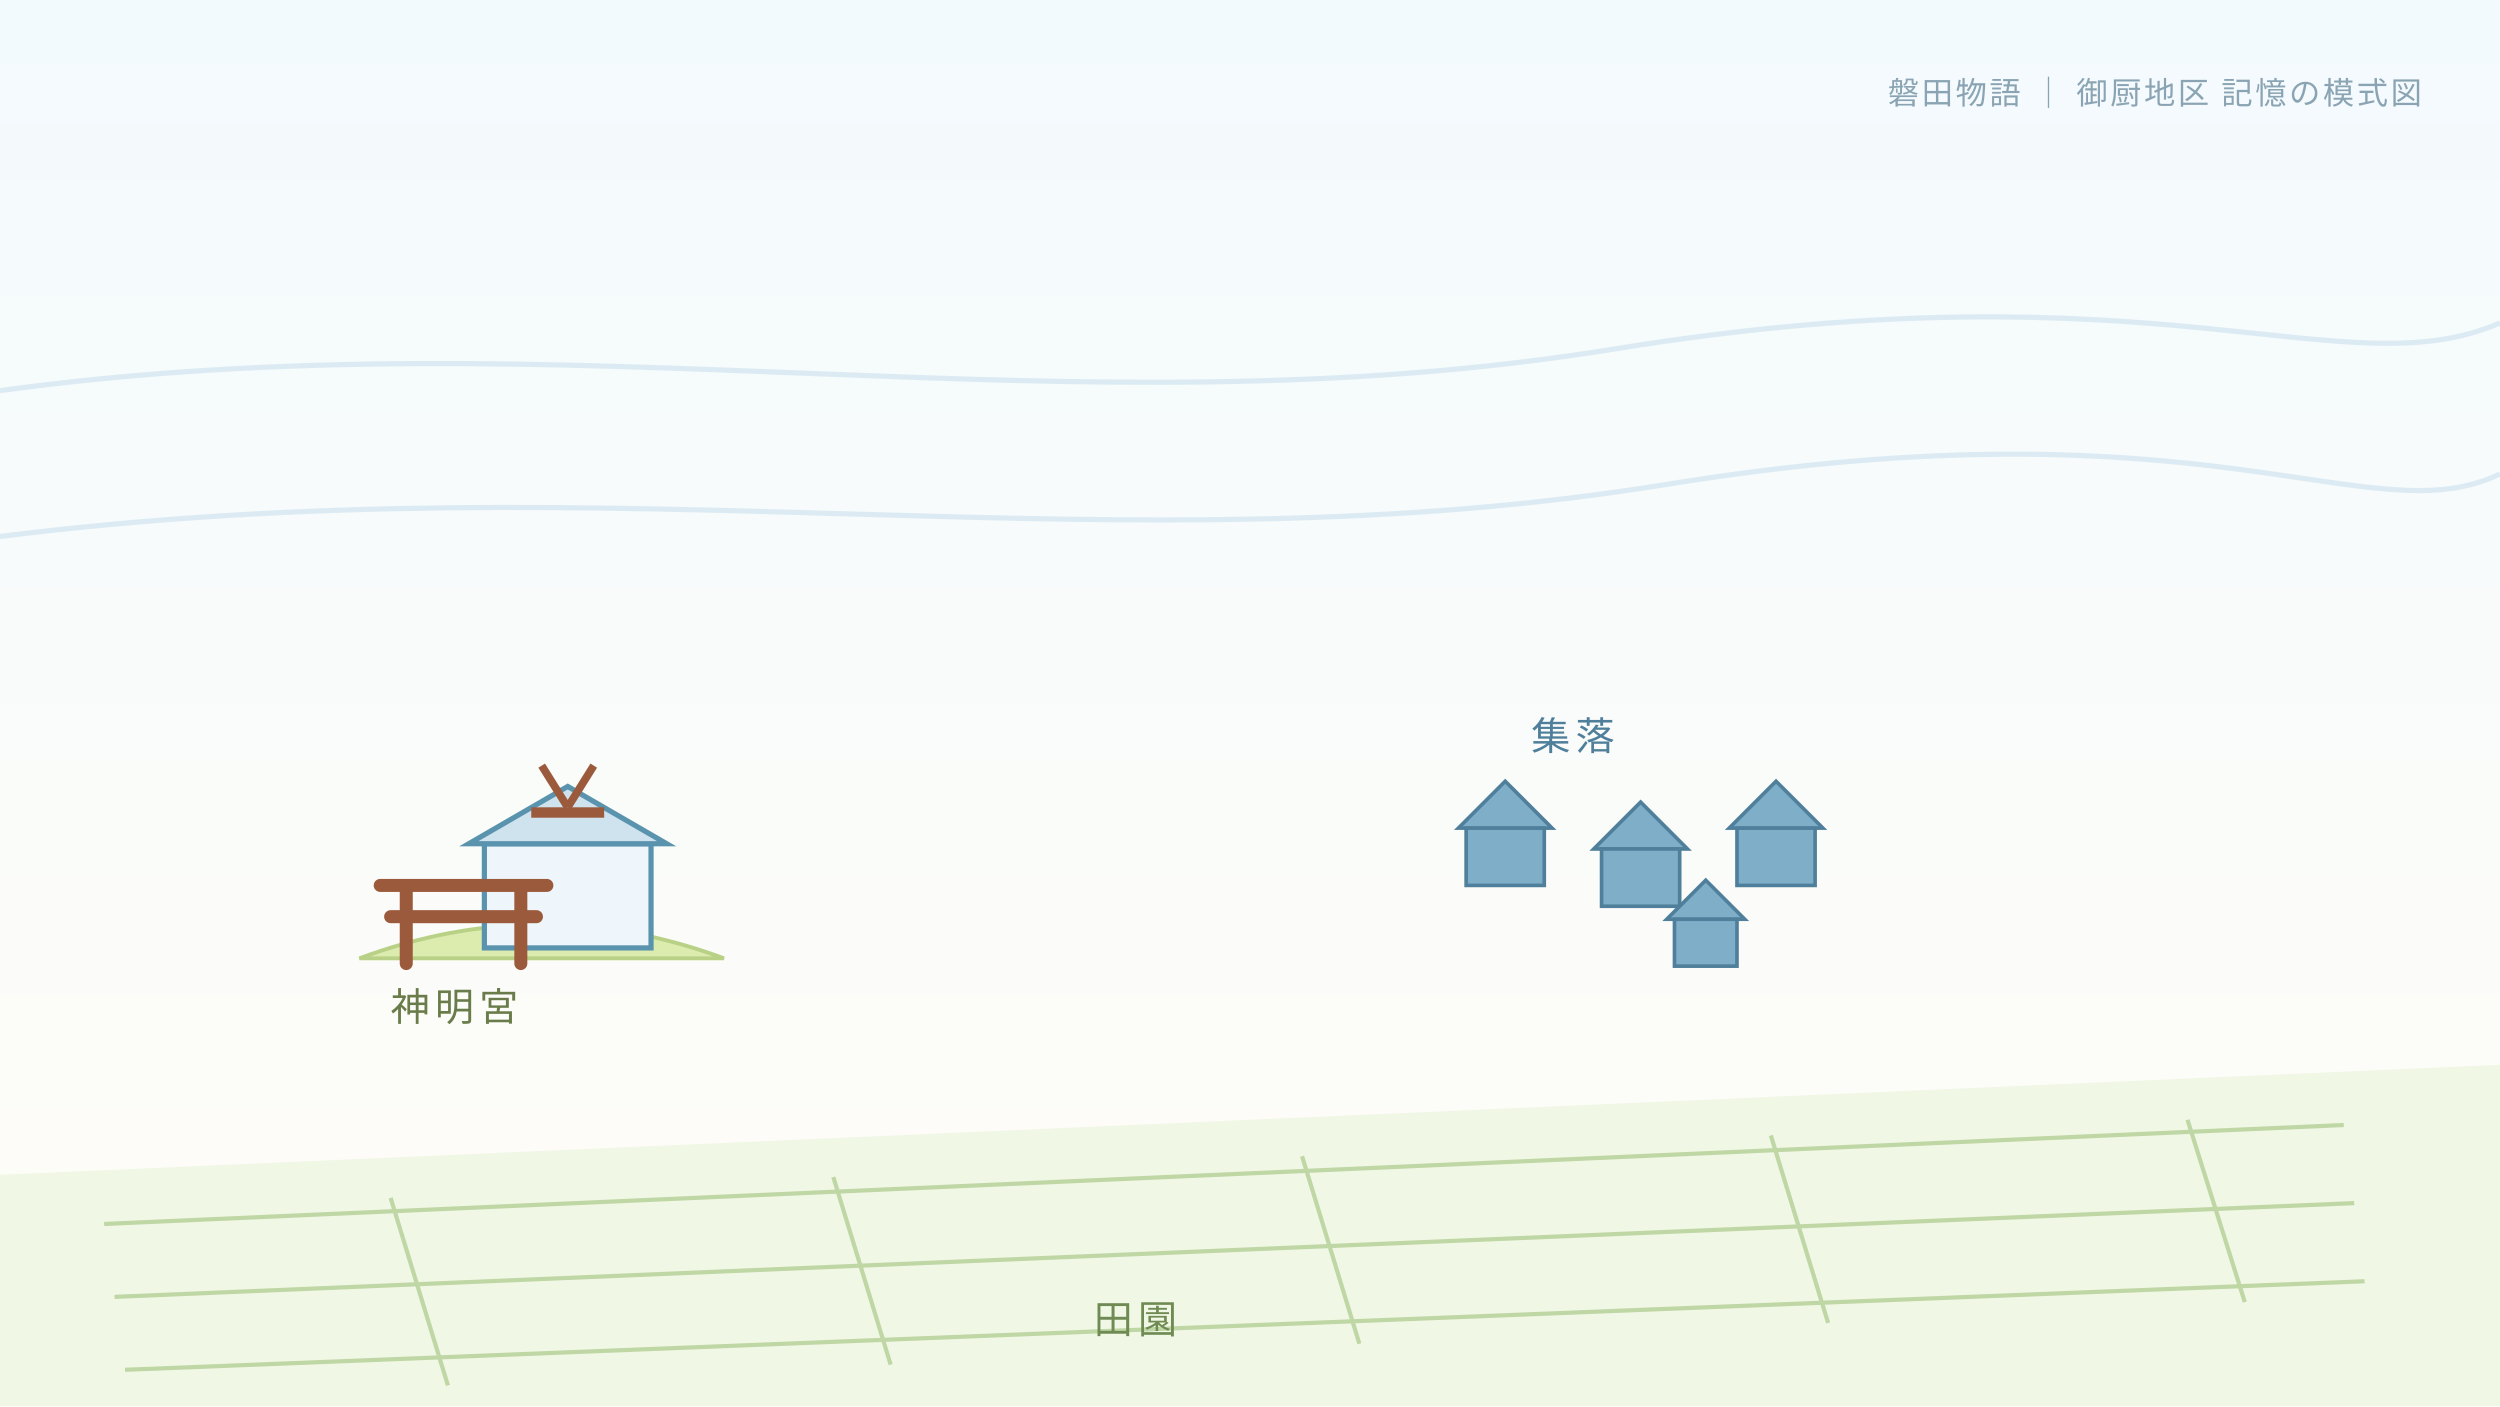
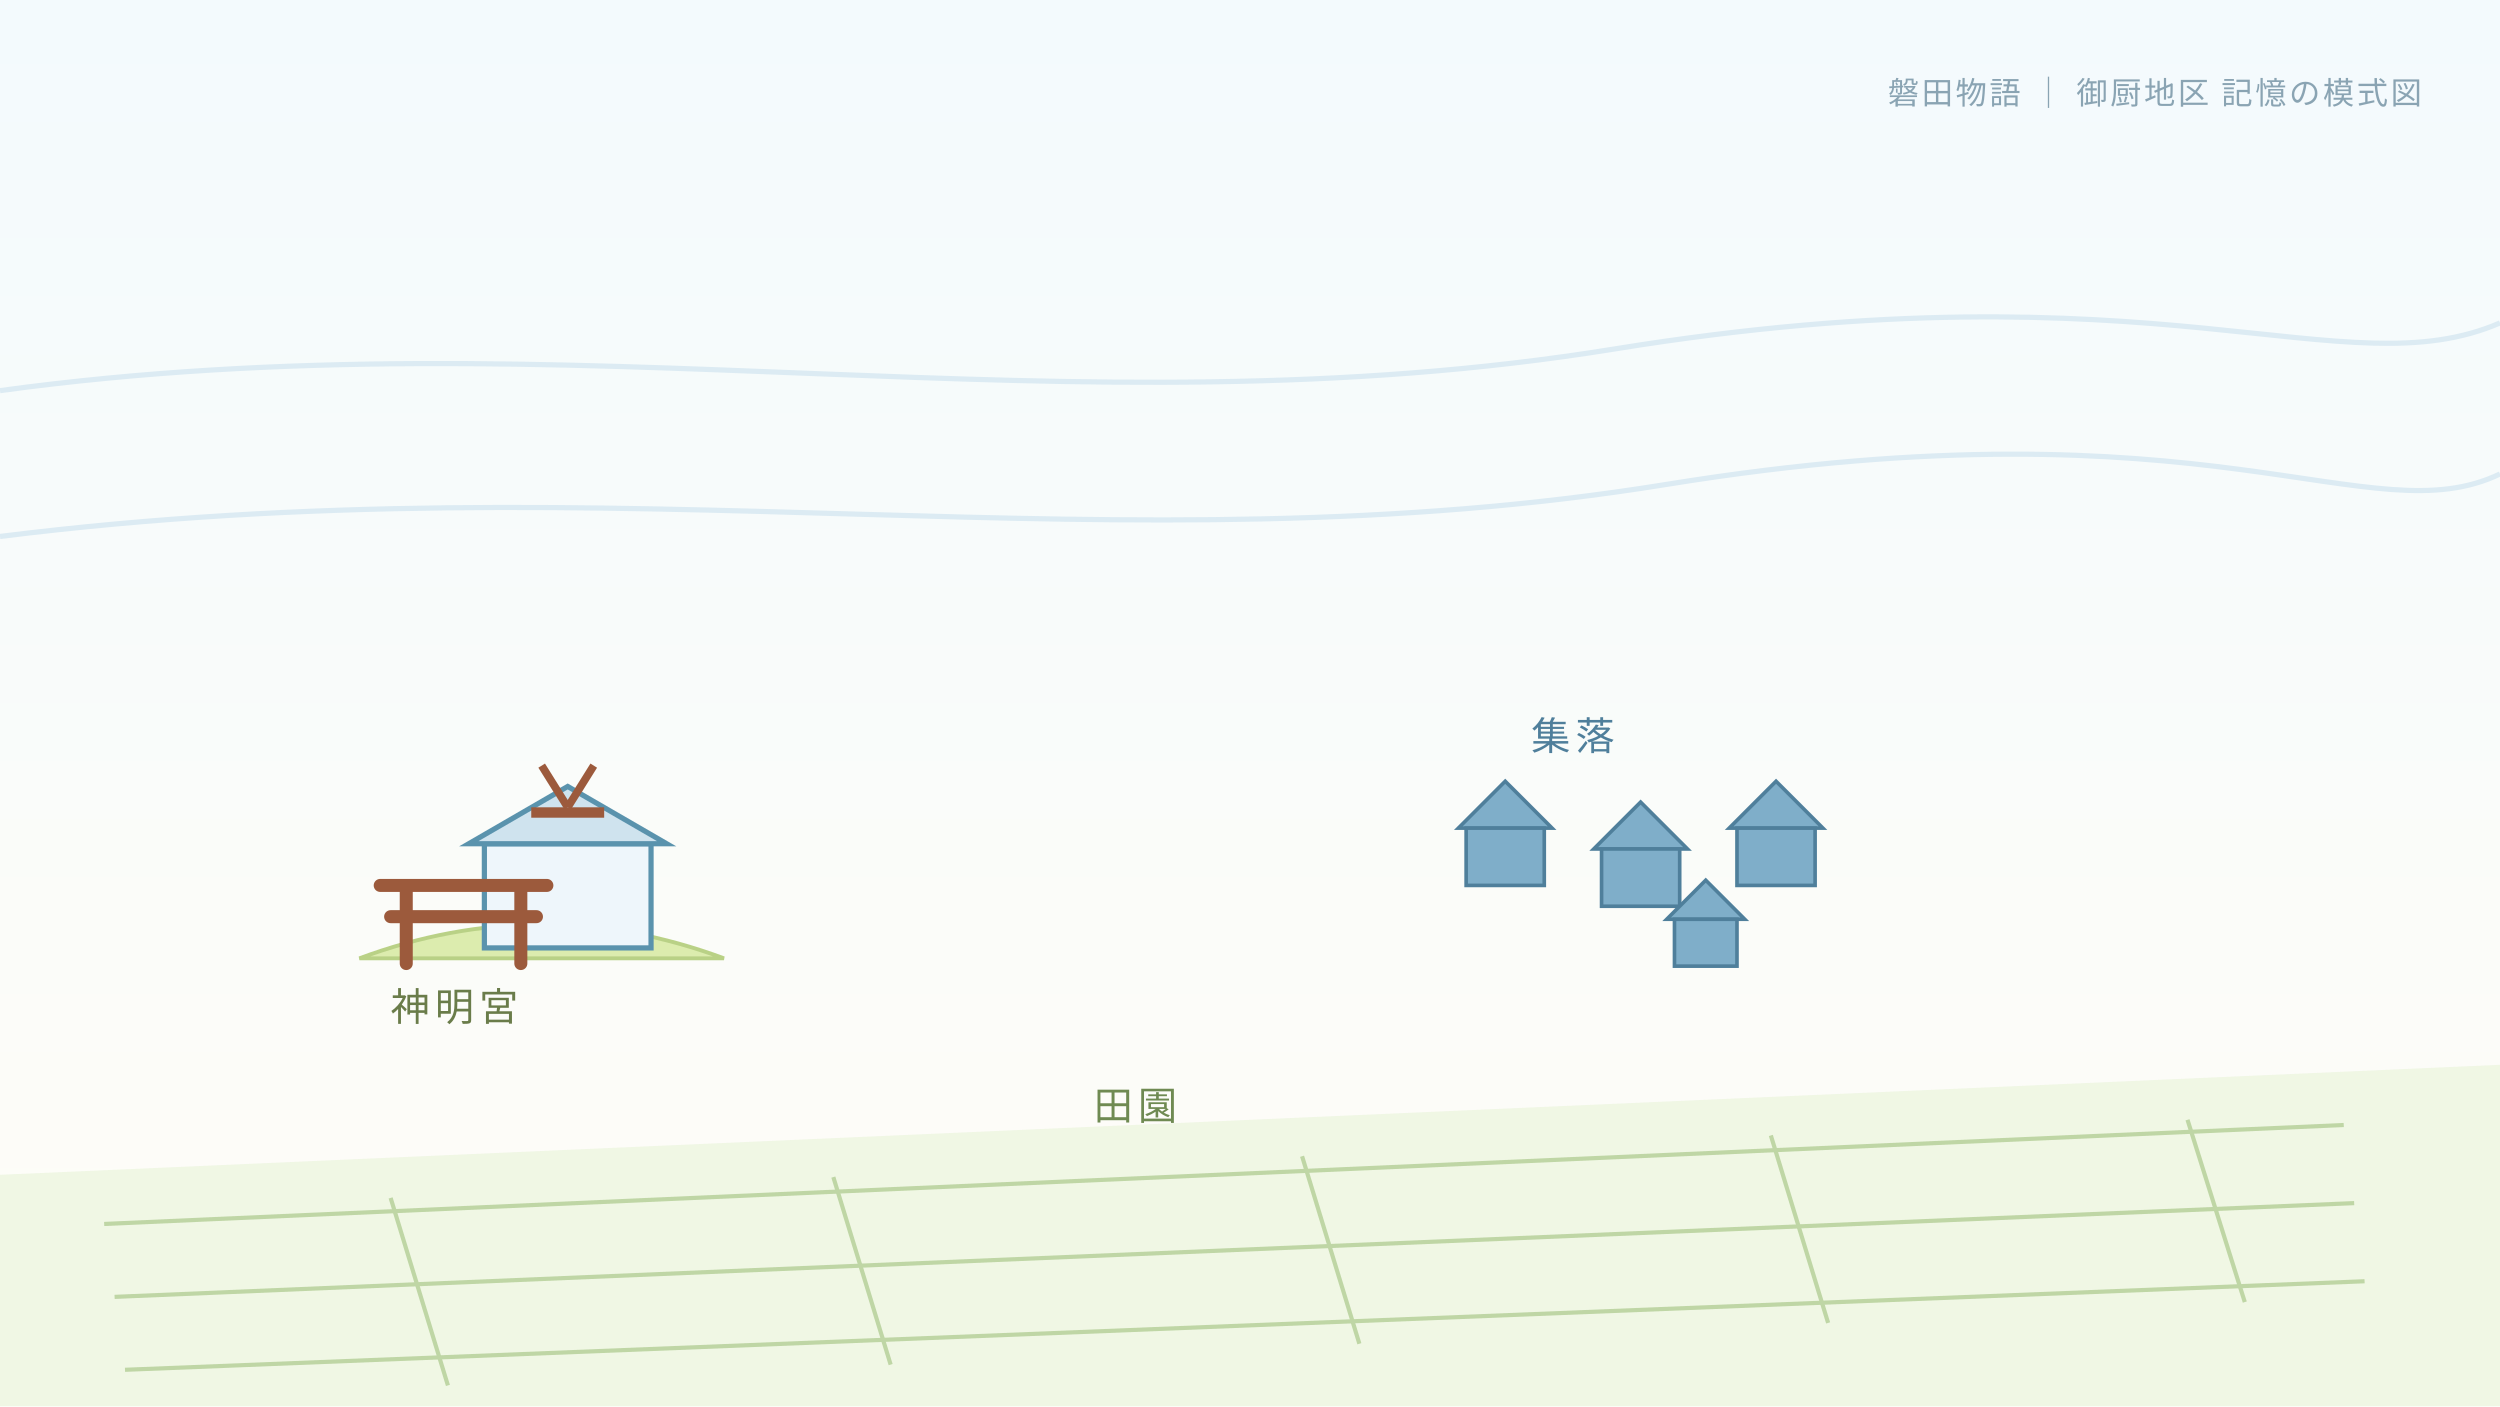
- <svg xmlns="http://www.w3.org/2000/svg" viewBox="0 0 960 540" role="img" aria-label="御厨地区の田園・集落・神明宮（伊勢神宮領の名残）の記憶を表した模式図">
+ <svg xmlns="http://www.w3.org/2000/svg" viewBox="0 0 960 540" role="img" aria-label="御厨地区の田園・集落・神明宮（伊勢神宮領の名残）の記憶を表した模式図" data-emaki-repair="A0301">
  <defs>
    <linearGradient id="mkrSky" x1="0" y1="0" x2="0" y2="1">
      <stop offset="0" stop-color="#f3fafd" />
      <stop offset="1" stop-color="#fffdf7" />
    </linearGradient>
  </defs>
  <rect width="960" height="540" fill="url(#mkrSky)" />
  <g fill="none" stroke="#dcebf3" stroke-width="2">
    <path d="M0,150 C220,120 410,168 620,134 S900,150 960,124" />
    <path d="M0,206 C240,176 430,220 640,186 S910,206 960,182" />
  </g>
  <g stroke="#bcd6a8" stroke-width="2" fill="#eef6e2" opacity="0.9">
    <path d="M-20,452 L980,408 L980,540 L-20,540 Z" fill="#eef6e2" stroke="none" />
  </g>
  <g stroke="#b6d09a" stroke-width="1.6" fill="none" opacity="0.85">
    <line x1="40" y1="470" x2="900" y2="432" />
    <line x1="44" y1="498" x2="904" y2="462" />
    <line x1="48" y1="526" x2="908" y2="492" />
    <line x1="150" y1="460" x2="172" y2="532" />
    <line x1="320" y1="452" x2="342" y2="524" />
    <line x1="500" y1="444" x2="522" y2="516" />
    <line x1="680" y1="436" x2="702" y2="508" />
    <line x1="840" y1="430" x2="862" y2="500" />
  </g>
  <g transform="translate(150,250)">
    <path d="M-12,118 q70,-26 140,0 Z" fill="#dcecae" stroke="#b9d186" stroke-width="1.5" />
    <rect x="36" y="74" width="64" height="40" fill="#eef6fb" stroke="#5a93ad" stroke-width="2" />
    <path d="M30,74 L68,52 L106,74 Z" fill="#cfe3ee" stroke="#5a93ad" stroke-width="2" />
    <g stroke="#9c5a3c" stroke-width="3">
      <line x1="58" y1="44" x2="68" y2="60" />
      <line x1="78" y1="44" x2="68" y2="60" />
    </g>
    <rect x="54" y="60" width="28" height="4" fill="#9c5a3c" />
    <g stroke="#9c5a3c" stroke-width="5" stroke-linecap="round">
      <line x1="6" y1="92" x2="6" y2="120" />
      <line x1="50" y1="92" x2="50" y2="120" />
      <line x1="-4" y1="90" x2="60" y2="90" />
      <line x1="0" y1="102" x2="56" y2="102" />
    </g>
  </g>
  <g fill="#7faec9" stroke="#4f7f9b" stroke-width="1.4">
    <g transform="translate(560,300)">
      <path d="M0,18 L18,0 L36,18 Z" />
      <rect x="3" y="18" width="30" height="22" />
    </g>
    <g transform="translate(612,308)">
      <path d="M0,18 L18,0 L36,18 Z" />
      <rect x="3" y="18" width="30" height="22" />
    </g>
    <g transform="translate(664,300)">
      <path d="M0,18 L18,0 L36,18 Z" />
      <rect x="3" y="18" width="30" height="22" />
    </g>
    <g transform="translate(640,338)">
      <path d="M0,15 L15,0 L30,15 Z" />
      <rect x="3" y="15" width="24" height="18" />
    </g>
  </g>
  <g font-family="'Shippori Mincho',serif" fill="#3f6175">
    <text x="150" y="392" font-size="15" letter-spacing="2" fill="#6a7c4a">神明宮</text>
    <text x="588" y="288" font-size="15" letter-spacing="2" fill="#4f7f9b">集落</text>
-     <text x="420" y="512" font-size="15" letter-spacing="2" fill="#6f8a52">田園</text>
+     <text x="420" y="430" font-size="15" letter-spacing="2" fill="#6f8a52">田園</text>
  </g>
  <text x="930" y="40" text-anchor="end" font-family="sans-serif" font-size="12" fill="#8aa4b3" letter-spacing="1">磐田物語 ｜ 御厨地区 記憶の模式図</text>
</svg>
